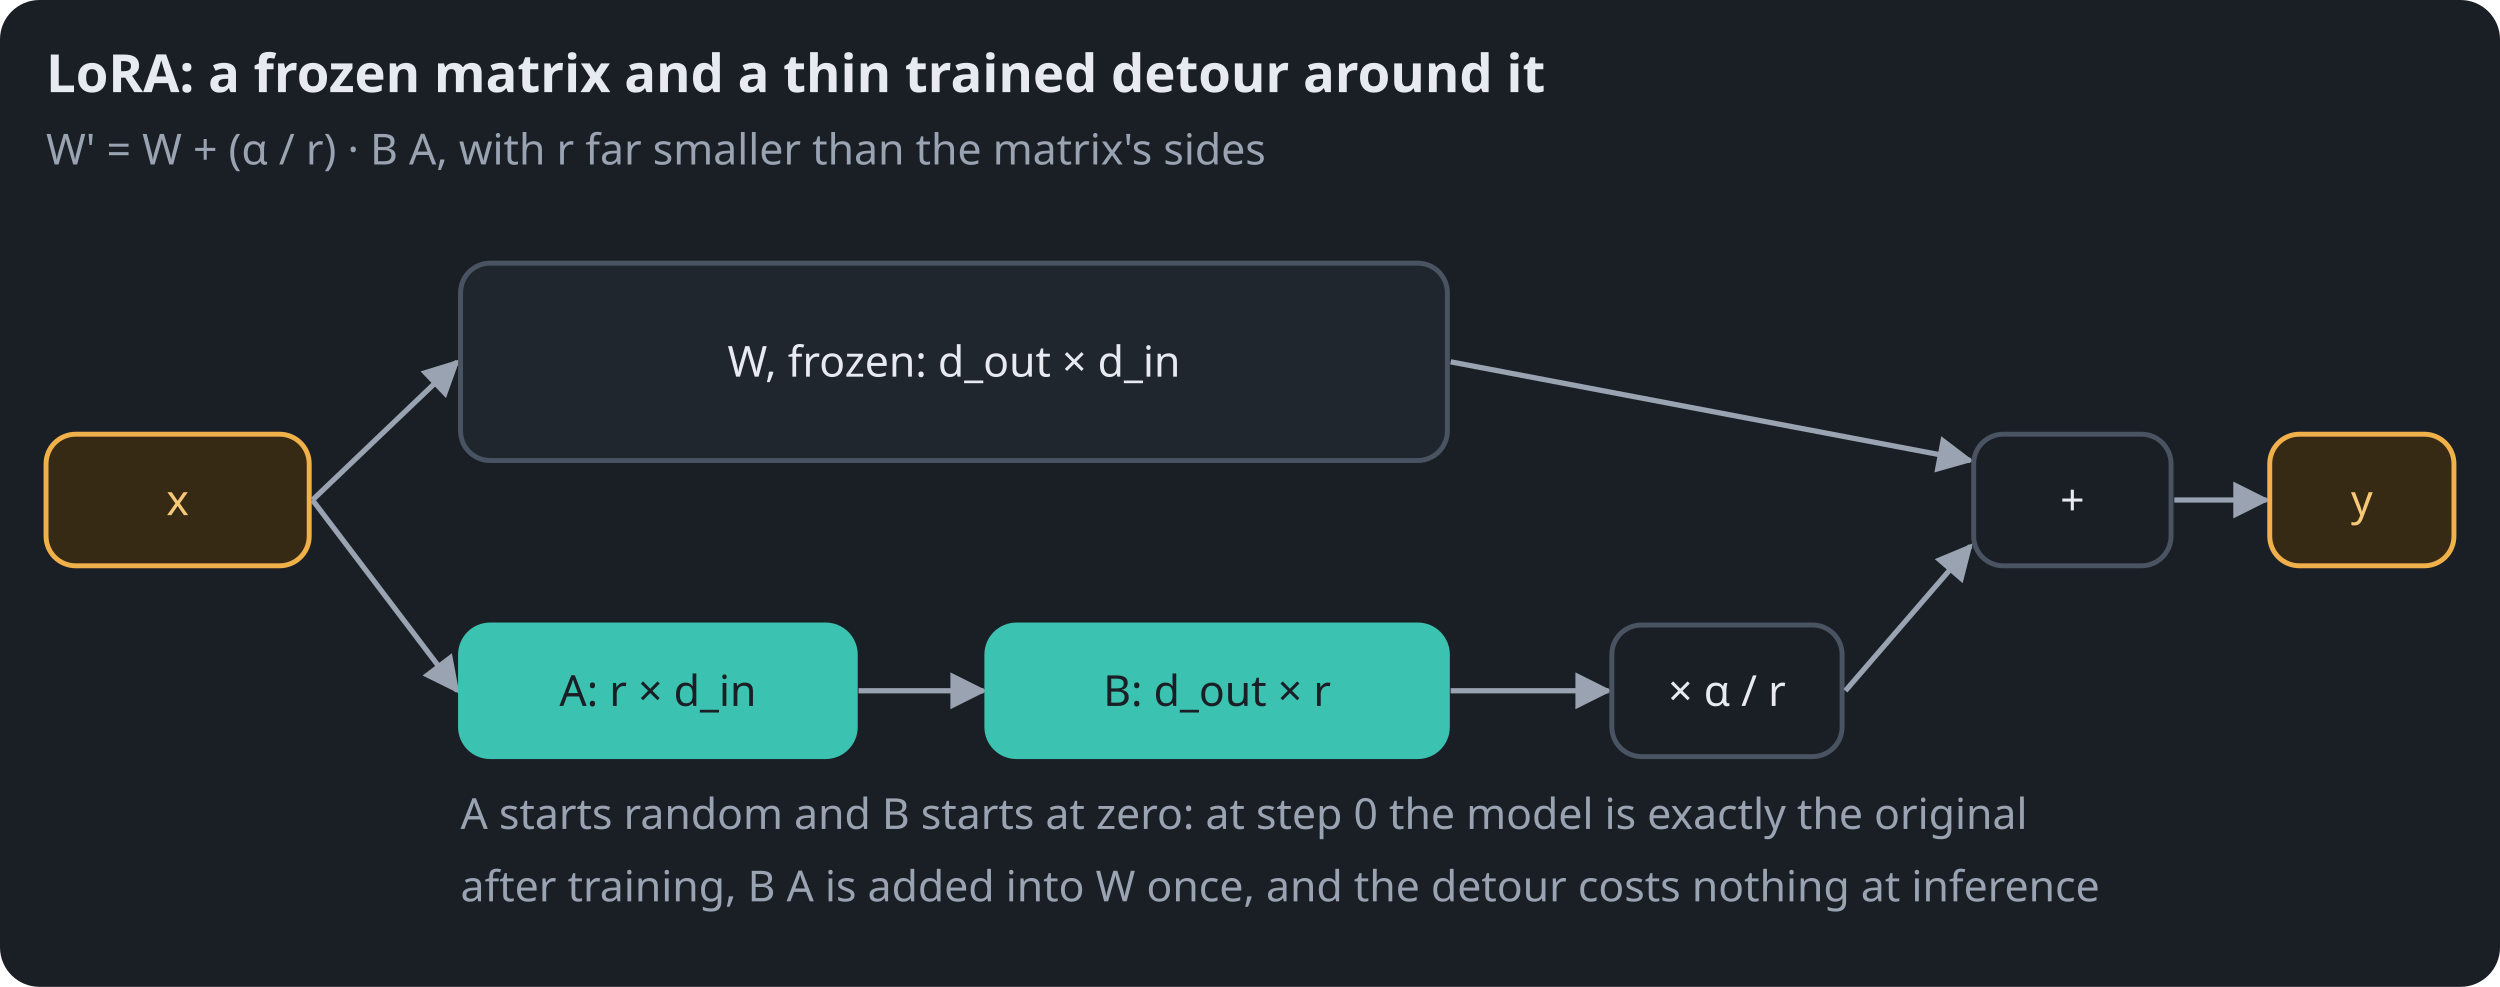
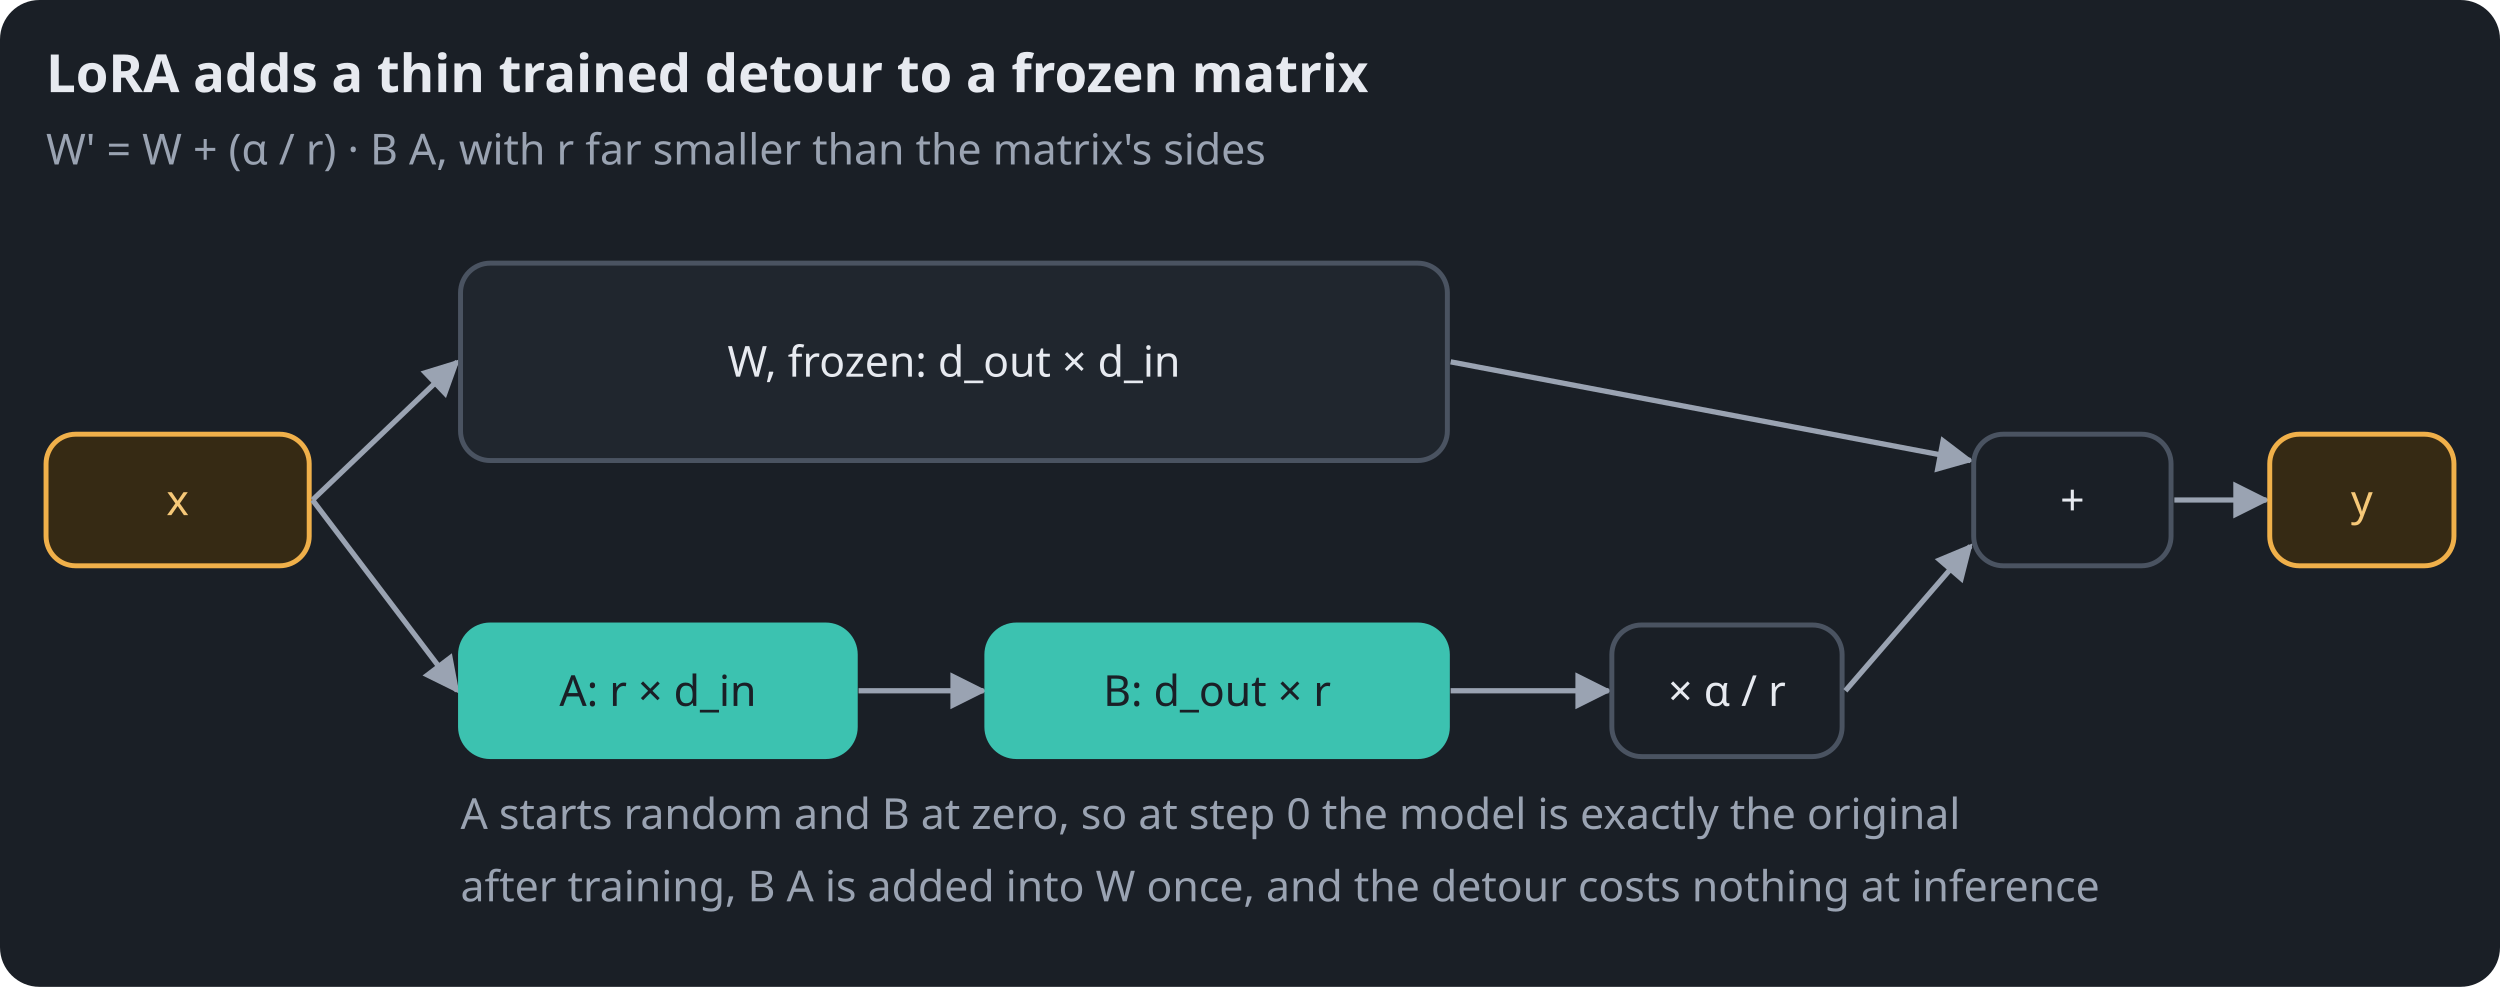
<svg xmlns="http://www.w3.org/2000/svg" viewBox="0 0 760 300" width="760" height="300" role="img" aria-label="LoRA. The input x goes through the frozen weight matrix W, d_out by d_in, and in parallel through two small trained matrices: A, which maps it down to r numbers, and B, which maps them back up to d_out. The two outputs are added, the low-rank path scaled by alpha over r. B starts at zero, so at the start the model is unchanged. After training, B times A is added into W and the extra path disappears">
  <defs>
    <marker id="arrow-muted" viewBox="0 0 10 10" refX="9" refY="5" markerWidth="7" markerHeight="7" orient="auto-start-reverse">
      <path d="M0,0 L10,5 L0,10 z" fill="#9AA3B2" />
    </marker>
    <marker id="arrow-data" viewBox="0 0 10 10" refX="9" refY="5" markerWidth="7" markerHeight="7" orient="auto-start-reverse">
      <path d="M0,0 L10,5 L0,10 z" fill="#F0B04A" />
    </marker>
    <marker id="arrow-enc" viewBox="0 0 10 10" refX="9" refY="5" markerWidth="7" markerHeight="7" orient="auto-start-reverse">
      <path d="M0,0 L10,5 L0,10 z" fill="#3CC2B0" />
    </marker>
    <marker id="arrow-dec" viewBox="0 0 10 10" refX="9" refY="5" markerWidth="7" markerHeight="7" orient="auto-start-reverse">
      <path d="M0,0 L10,5 L0,10 z" fill="#F2667C" />
    </marker>
    <marker id="arrow-att" viewBox="0 0 10 10" refX="9" refY="5" markerWidth="7" markerHeight="7" orient="auto-start-reverse">
      <path d="M0,0 L10,5 L0,10 z" fill="#9C8CF5" />
    </marker>
  </defs>
  <rect width="760" height="300" rx="12" fill="#1A1F26" />
-   <text x="14.0" y="28.0" text-anchor="start" font-family="IBM Plex Sans" font-size="16" font-weight="600" fill="#E7EAF0">LoRA: a frozen matrix and a thin trained detour around it</text>
+   <text x="14.0" y="28.0" text-anchor="start" font-family="IBM Plex Sans" font-size="16" font-weight="600" fill="#E7EAF0">LoRA adds a thin trained detour to a frozen matrix</text>
  <text x="14.0" y="50.0" text-anchor="start" font-family="IBM Plex Sans" font-size="13" font-weight="400" fill="#9AA3B2">W' = W + (α / r) · B A, with r far smaller than the matrix's sides</text>
  <rect x="14.0" y="132.0" width="80.0" height="40.0" rx="9" fill="#362A14" stroke="#F0B04A" stroke-width="1.5" />
  <text x="54.0" y="156.6" text-anchor="middle" font-family="IBM Plex Sans" font-size="13" font-weight="500" fill="#F6C878" xml:space="preserve">x</text>
  <polyline points="95.0,152.0 139.0,110.0" fill="none" stroke="#9AA3B2" stroke-width="1.6" stroke-linejoin="round" marker-end="url(#arrow-muted)" />
  <polyline points="95.0,152.0 139.0,210.0" fill="none" stroke="#9AA3B2" stroke-width="1.6" stroke-linejoin="round" marker-end="url(#arrow-muted)" />
  <rect x="140.0" y="80.0" width="300.0" height="60.0" rx="9" fill="#20262E" stroke="#4A5361" stroke-width="1.5" />
  <text x="290.0" y="114.5" text-anchor="middle" font-family="IBM Plex Sans" font-size="13" font-weight="500" fill="#E7EAF0" xml:space="preserve">W, frozen: d_out × d_in</text>
  <rect x="140.0" y="190.0" width="120.0" height="40.0" rx="9" fill="#3CC2B0" stroke="#3CC2B0" stroke-width="1.5" />
  <text x="200.0" y="214.6" text-anchor="middle" font-family="IBM Plex Sans" font-size="13" font-weight="500" fill="#1A1F26" xml:space="preserve">A: r × d_in</text>
  <polyline points="261.0,210.0 299.0,210.0" fill="none" stroke="#9AA3B2" stroke-width="1.6" stroke-linejoin="round" marker-end="url(#arrow-muted)" />
  <rect x="300.0" y="190.0" width="140.0" height="40.0" rx="9" fill="#3CC2B0" stroke="#3CC2B0" stroke-width="1.5" />
  <text x="370.0" y="214.6" text-anchor="middle" font-family="IBM Plex Sans" font-size="13" font-weight="500" fill="#1A1F26" xml:space="preserve">B: d_out × r</text>
  <polyline points="441.0,210.0 489.0,210.0" fill="none" stroke="#9AA3B2" stroke-width="1.6" stroke-linejoin="round" marker-end="url(#arrow-muted)" />
  <rect x="490.0" y="190.0" width="70.0" height="40.0" rx="9" fill="#1A1F26" stroke="#4A5361" stroke-width="1.5" />
  <text x="525.0" y="214.6" text-anchor="middle" font-family="IBM Plex Sans" font-size="13" font-weight="500" fill="#E7EAF0" xml:space="preserve">× α / r</text>
  <polyline points="441.0,110.0 599.0,140.0" fill="none" stroke="#9AA3B2" stroke-width="1.6" stroke-linejoin="round" marker-end="url(#arrow-muted)" />
  <polyline points="561.0,210.0 599.0,166.0" fill="none" stroke="#9AA3B2" stroke-width="1.6" stroke-linejoin="round" marker-end="url(#arrow-muted)" />
  <rect x="600.0" y="132.0" width="60.0" height="40.0" rx="9" fill="#1A1F26" stroke="#4A5361" stroke-width="1.5" />
  <text x="630.0" y="156.6" text-anchor="middle" font-family="IBM Plex Sans" font-size="13" font-weight="500" fill="#E7EAF0" xml:space="preserve">+</text>
  <polyline points="661.0,152.0 689.0,152.0" fill="none" stroke="#9AA3B2" stroke-width="1.6" stroke-linejoin="round" marker-end="url(#arrow-muted)" />
  <rect x="690.0" y="132.0" width="56.0" height="40.0" rx="9" fill="#362A14" stroke="#F0B04A" stroke-width="1.5" />
  <text x="718.0" y="156.6" text-anchor="middle" font-family="IBM Plex Sans" font-size="13" font-weight="500" fill="#F6C878" xml:space="preserve">y</text>
-   <text x="140.0" y="252.0" text-anchor="start" font-family="IBM Plex Sans" font-size="13" font-weight="400" fill="#9AA3B2">A starts random and B starts at zero: at step 0 the model is exactly the original</text>
+   <text x="140.0" y="252.0" text-anchor="start" font-family="IBM Plex Sans" font-size="13" font-weight="400" fill="#9AA3B2">A starts random and B at zero, so at step 0 the model is exactly the original</text>
  <text x="140.0" y="274.0" text-anchor="start" font-family="IBM Plex Sans" font-size="13" font-weight="400" fill="#9AA3B2">after training, B A is added into W once, and the detour costs nothing at inference</text>
</svg>
